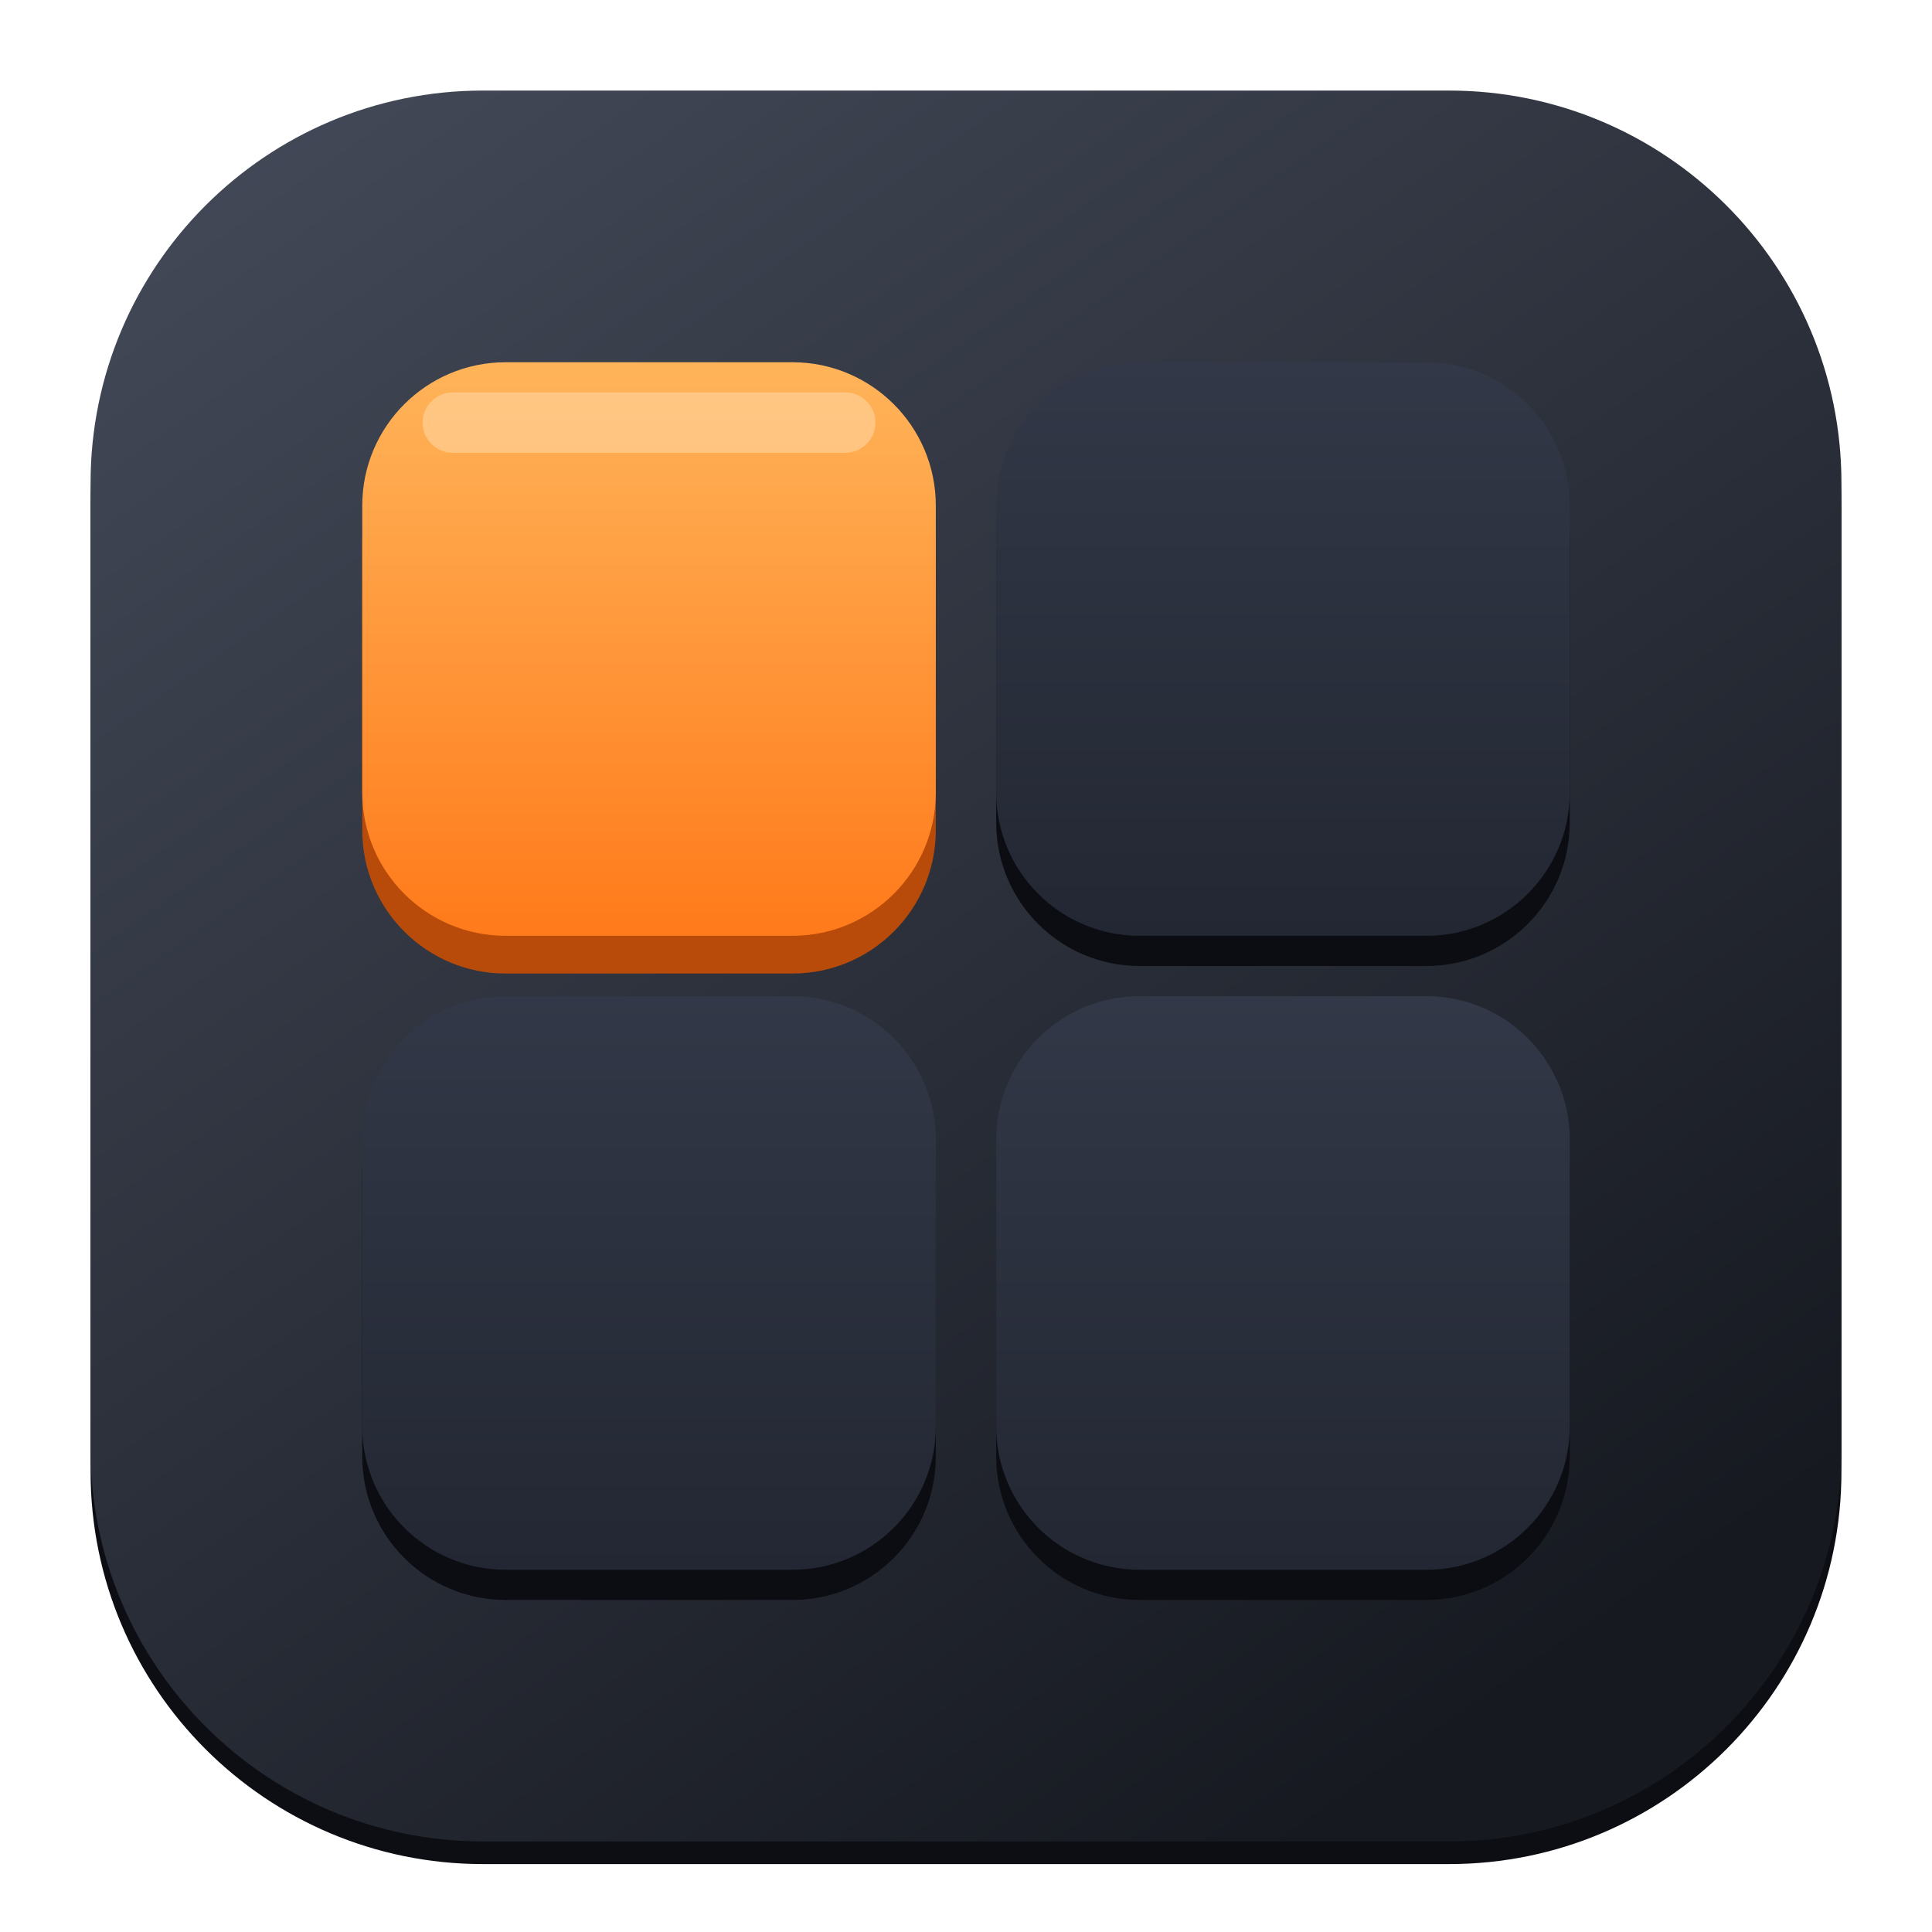
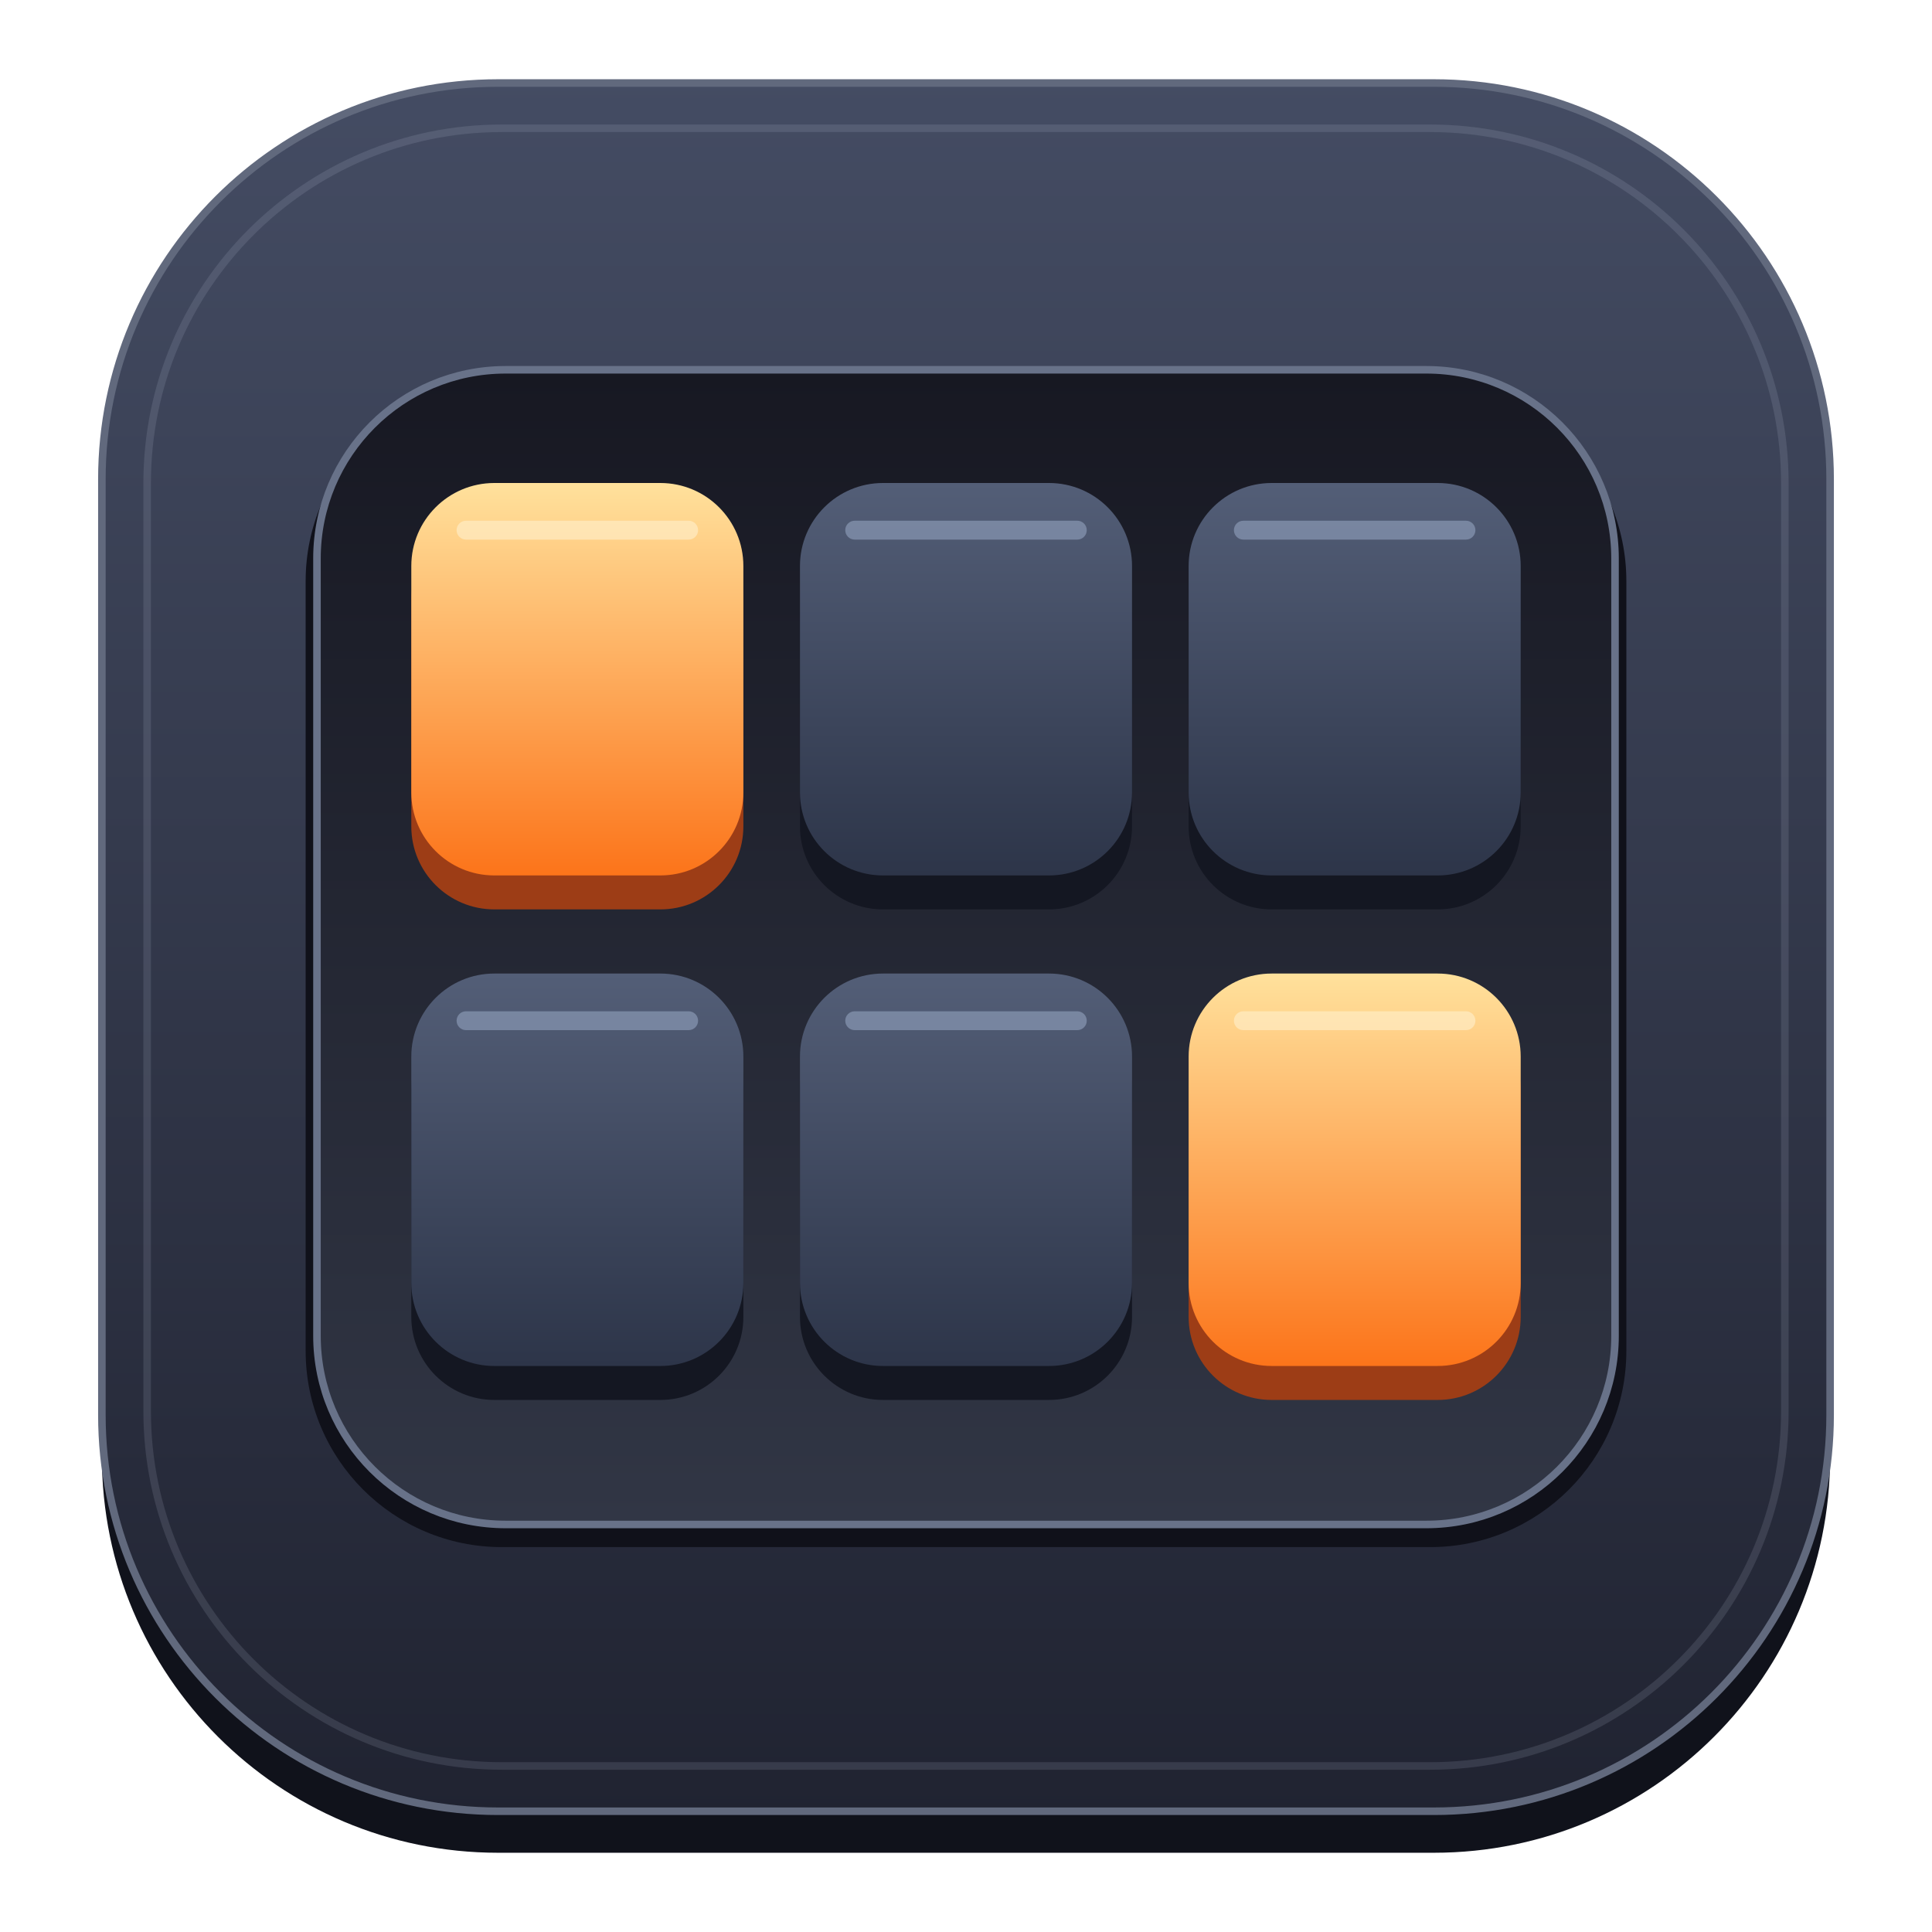
<svg xmlns="http://www.w3.org/2000/svg" width="1024" height="1024" viewBox="0 0 512 512">
  <defs>
-     <linearGradient id="shell" x1="0" y1="0" x2="0.7" y2="1">
-       <stop stop-color="#454B5A" />
-       <stop offset="1" stop-color="#161920" />
+     <linearGradient id="shell" x1="0%" y1="0%" x2="0%" y2="100%">
+       <stop offset="0%" stop-color="#444c63" />
+       <stop offset="100%" stop-color="#202331" />
    </linearGradient>
-     <linearGradient id="off" x1="0" y1="0" x2="0" y2="1">
-       <stop stop-color="#323847" />
-       <stop offset="1" stop-color="#232733" />
+     <linearGradient id="bed" x1="0%" y1="0%" x2="0%" y2="100%">
+       <stop offset="0%" stop-color="#171822" />
+       <stop offset="100%" stop-color="#313645" />
    </linearGradient>
-     <linearGradient id="on" x1="0" y1="0" x2="0" y2="1">
-       <stop stop-color="#FFB45A" />
-       <stop offset="1" stop-color="#FF7A1A" />
+     <linearGradient id="pad" x1="0%" y1="0%" x2="0%" y2="100%">
+       <stop offset="0%" stop-color="#535e77" />
+       <stop offset="100%" stop-color="#2d3549" />
+     </linearGradient>
+     <linearGradient id="accent" x1="0%" y1="0%" x2="0%" y2="100%">
+       <stop offset="0%" stop-color="#ffe19c" />
+       <stop offset="100%" stop-color="#fc741a" />
    </linearGradient>
  </defs>
-   <rect x="24" y="30" width="464" height="464" rx="104" fill="#0C0E13" />
-   <rect x="24" y="24" width="464" height="464" rx="104" fill="url(#shell)" />
-   <rect x="96" y="106" width="152" height="152" rx="38" fill="#B84A0A" />
-   <rect x="96" y="96" width="152" height="152" rx="38" fill="url(#on)" />
-   <rect x="112" y="104" width="120" height="16" rx="8" fill="#FFD9A8" opacity="0.55" />
-   <rect x="264" y="104" width="152" height="152" rx="38" fill="#0B0D12" />
-   <rect x="264" y="96" width="152" height="152" rx="38" fill="url(#off)" />
-   <rect x="96" y="272" width="152" height="152" rx="38" fill="#0B0D12" />
-   <rect x="96" y="264" width="152" height="152" rx="38" fill="url(#off)" />
-   <rect x="264" y="272" width="152" height="152" rx="38" fill="#0B0D12" />
-   <rect x="264" y="264" width="152" height="152" rx="38" fill="url(#off)" />
+   <rect x="27" y="33" width="458" height="458" rx="105" fill="#10121b" />
+   <rect x="27" y="22" width="458" height="458" rx="105" fill="url(#shell)" stroke="#61697d" stroke-width="2" />
+   <rect x="39" y="34" width="434" height="434" rx="94" fill="none" stroke="#c1c9df" stroke-opacity=".14" stroke-width="2" />
+   <rect x="81" y="102" width="350" height="308" rx="52" fill="#10111a" />
+   <rect x="84" y="98" width="344" height="306" rx="50" fill="url(#bed)" stroke="#687289" stroke-width="2" />
+   <rect x="109" y="137" width="88" height="104" rx="22" fill="#9d3d16" />
+   <rect x="109" y="128" width="88" height="104" rx="22" fill="url(#accent)" />
+   <rect x="121" y="138" width="64" height="5" rx="2.5" fill="#fff2d3" opacity=".55" />
+   <rect x="212" y="137" width="88" height="104" rx="22" fill="#141722" />
+   <rect x="212" y="128" width="88" height="104" rx="22" fill="url(#pad)" />
+   <rect x="224" y="138" width="64" height="5" rx="2.5" fill="#99a9c6" opacity=".55" />
+   <rect x="315" y="137" width="88" height="104" rx="22" fill="#141722" />
+   <rect x="315" y="128" width="88" height="104" rx="22" fill="url(#pad)" />
+   <rect x="327" y="138" width="64" height="5" rx="2.5" fill="#99a9c6" opacity=".55" />
+   <rect x="109" y="267" width="88" height="104" rx="22" fill="#141722" />
+   <rect x="109" y="258" width="88" height="104" rx="22" fill="url(#pad)" />
+   <rect x="121" y="268" width="64" height="5" rx="2.5" fill="#99a9c6" opacity=".55" />
+   <rect x="212" y="267" width="88" height="104" rx="22" fill="#141722" />
+   <rect x="212" y="258" width="88" height="104" rx="22" fill="url(#pad)" />
+   <rect x="224" y="268" width="64" height="5" rx="2.5" fill="#99a9c6" opacity=".55" />
+   <rect x="315" y="267" width="88" height="104" rx="22" fill="#9d3d16" />
+   <rect x="315" y="258" width="88" height="104" rx="22" fill="url(#accent)" />
+   <rect x="327" y="268" width="64" height="5" rx="2.5" fill="#fff2d3" opacity=".55" />
</svg>
